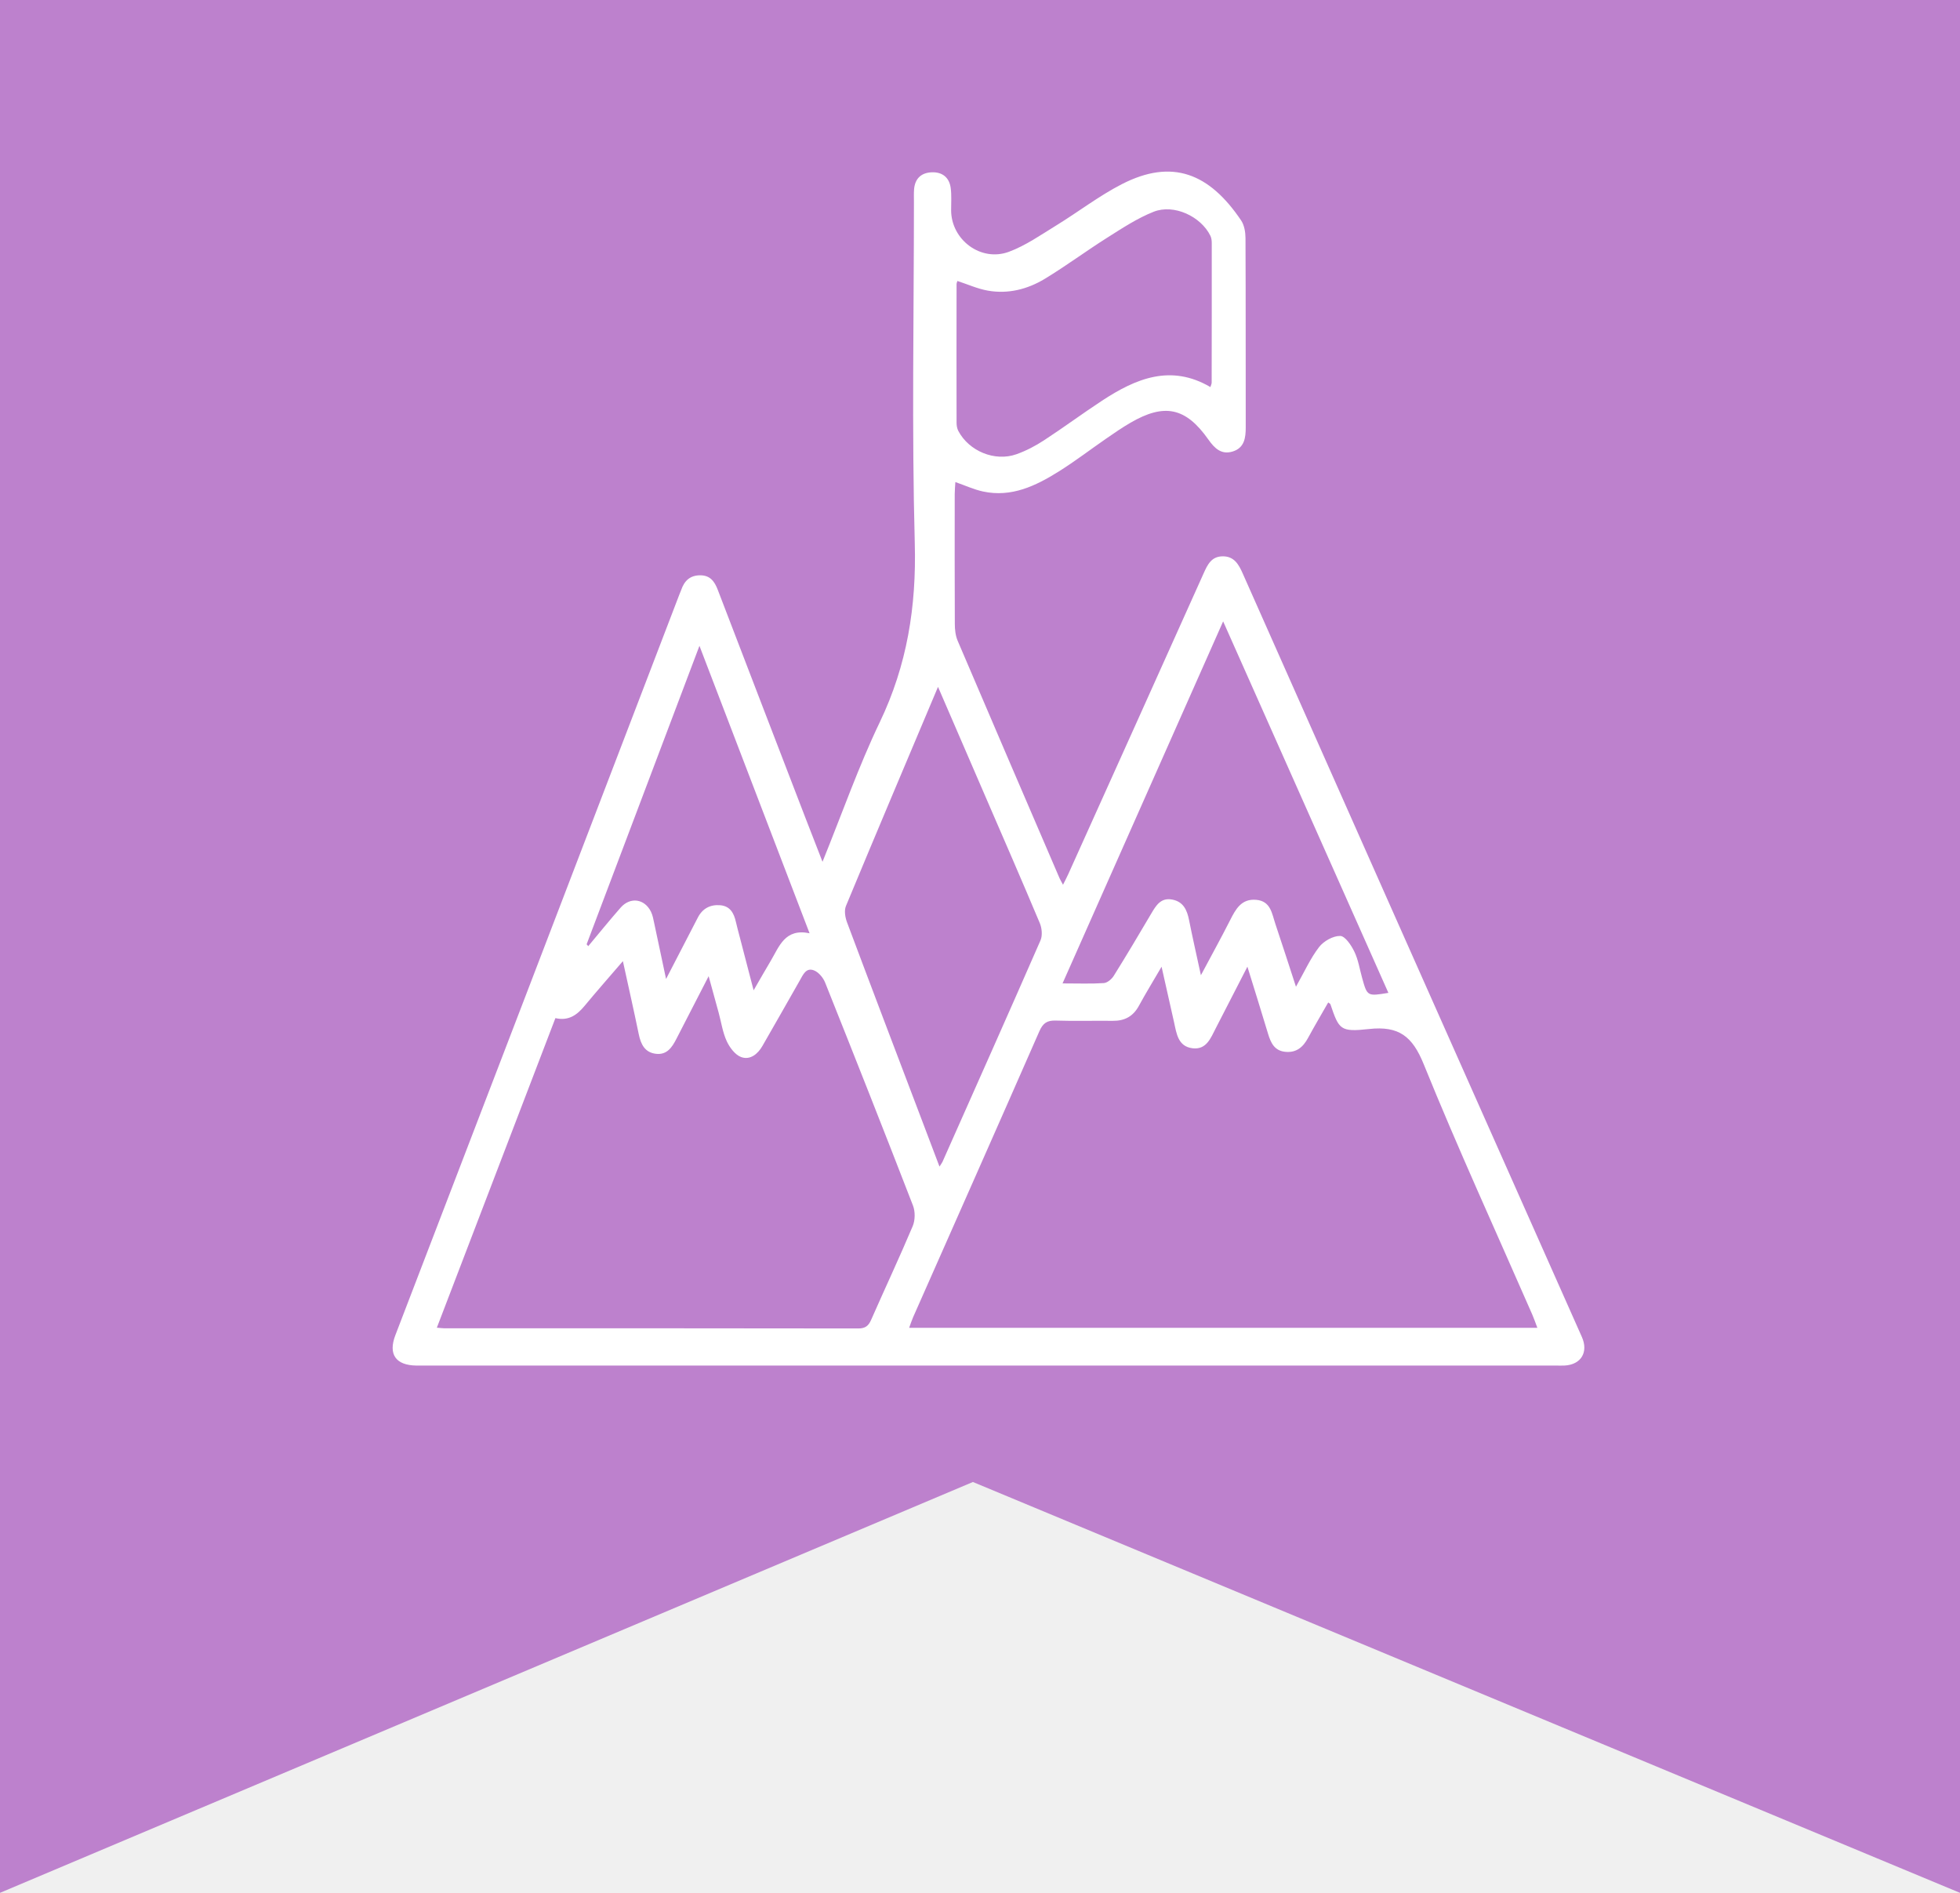
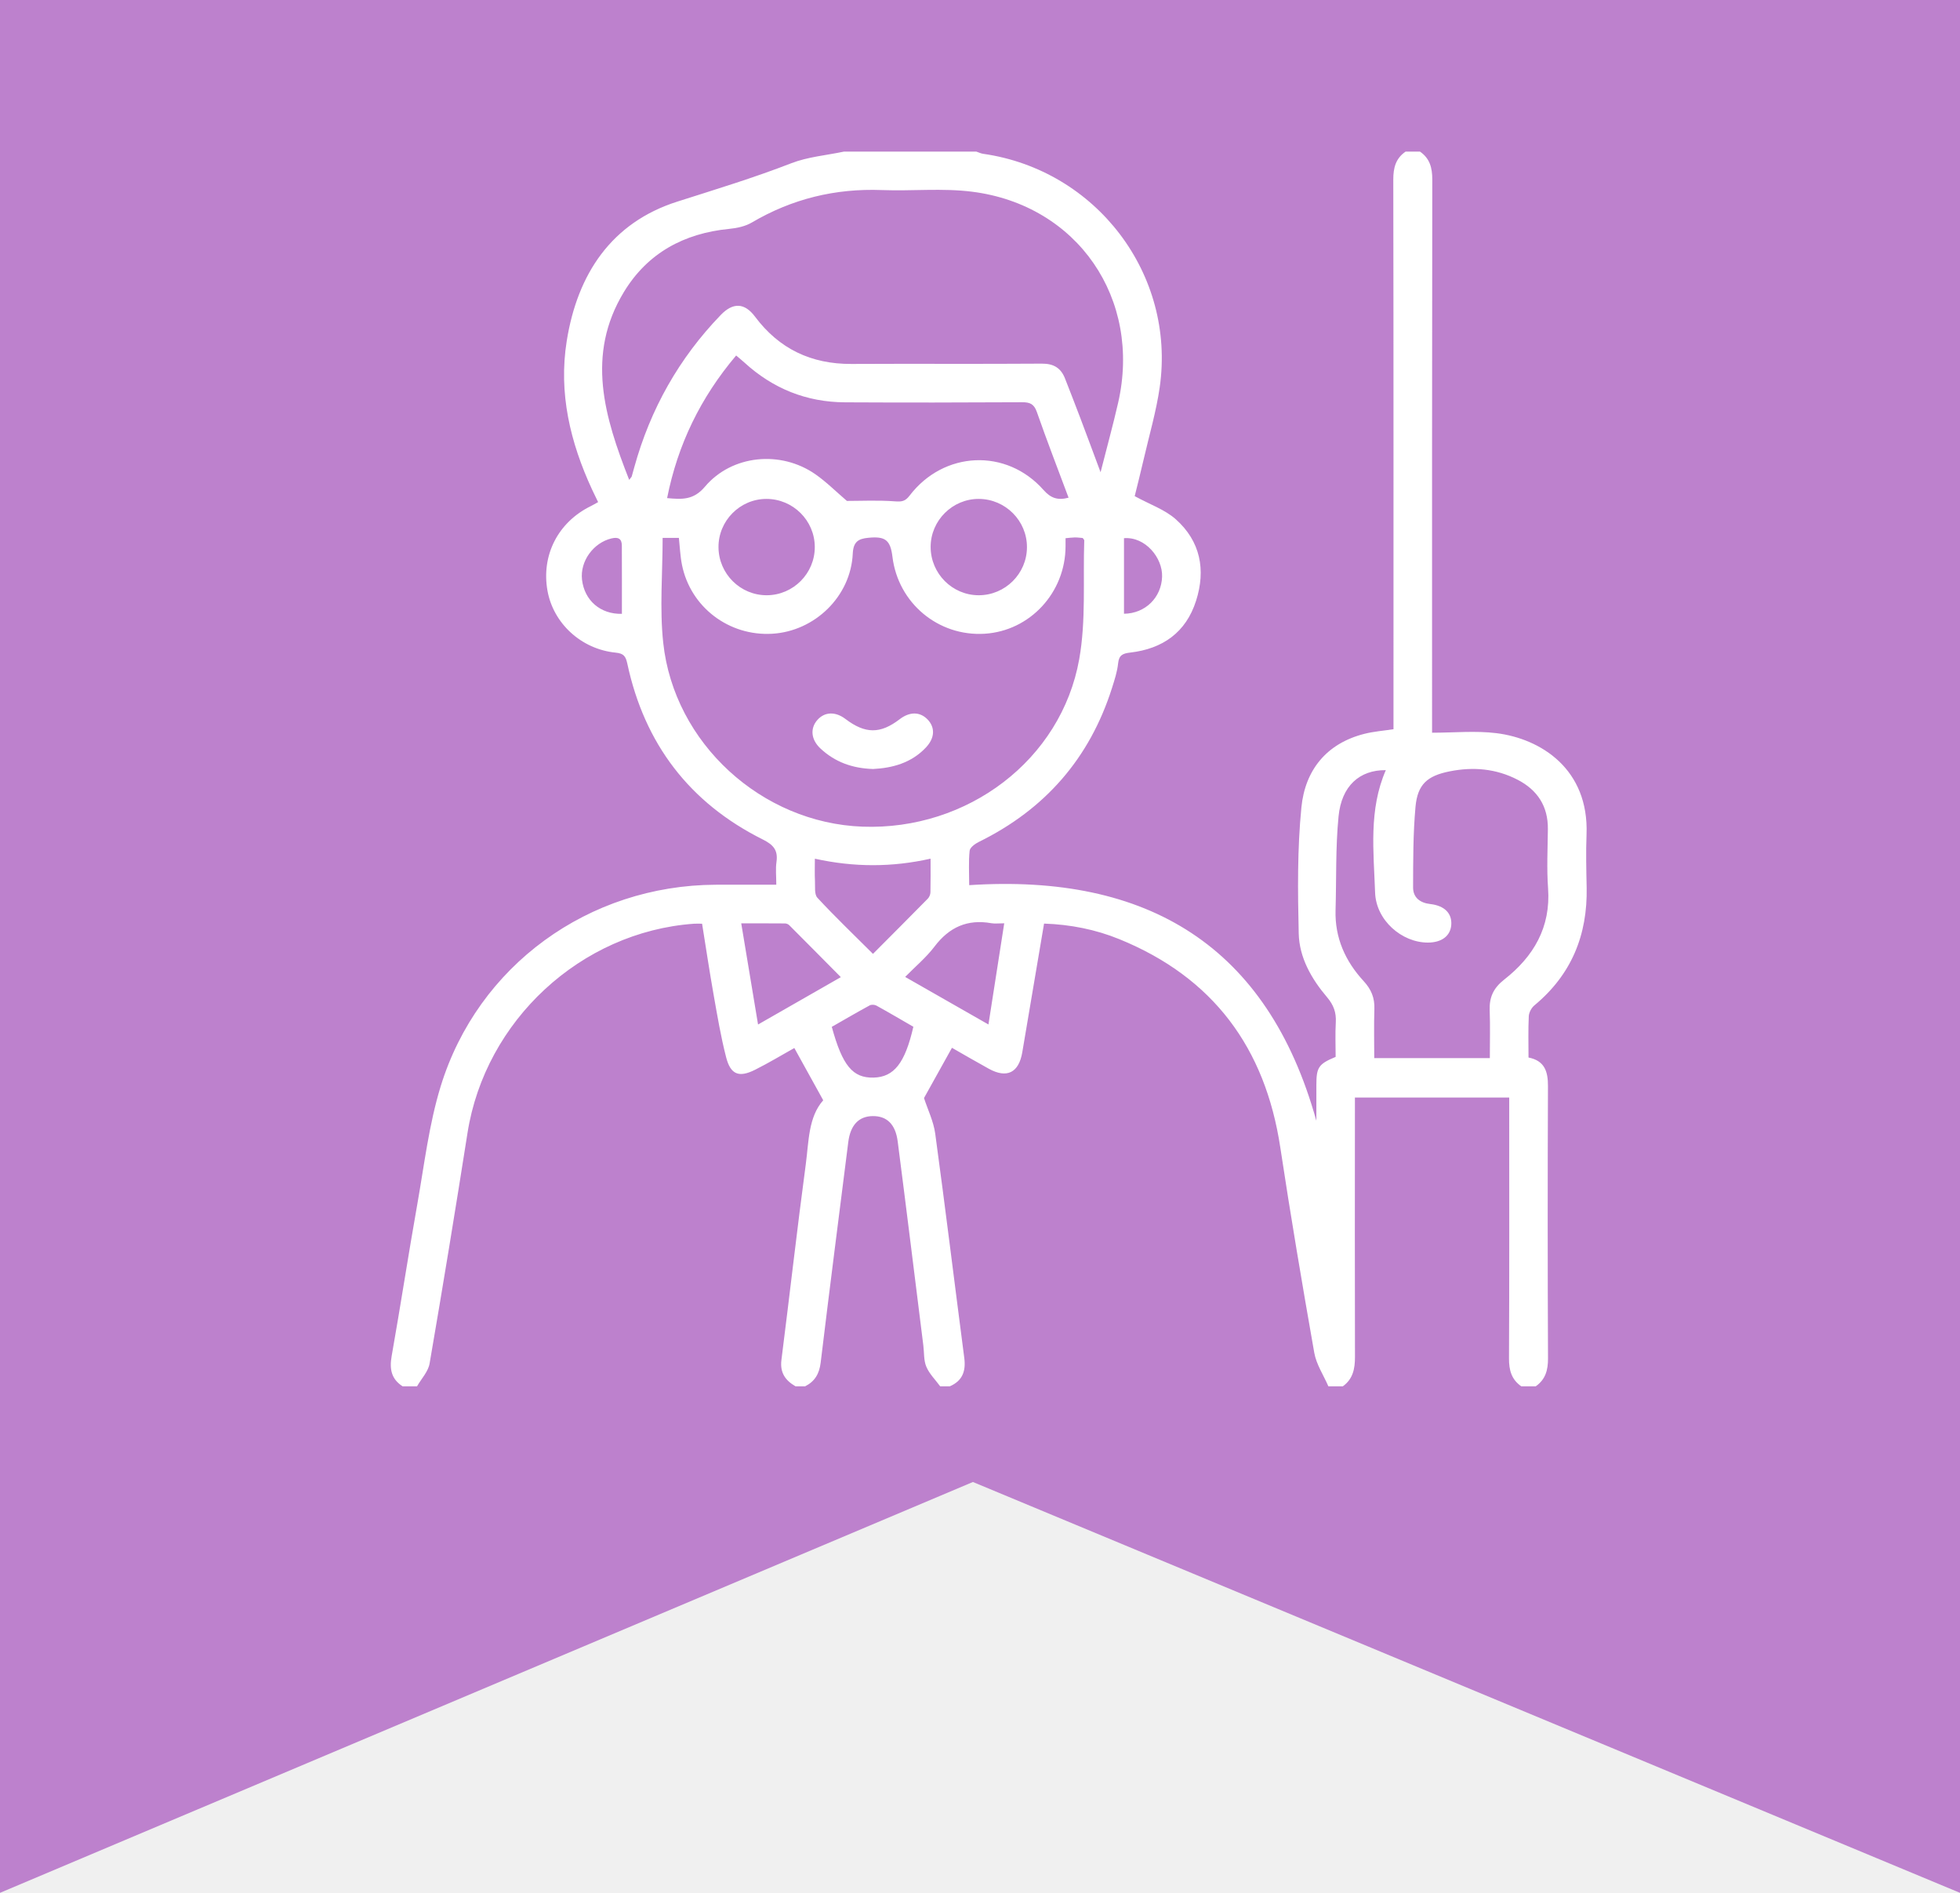
<svg xmlns="http://www.w3.org/2000/svg" width="116" height="112" viewBox="0 0 116 112" fill="none">
  <path d="M0 0H116V112L57.58 87.69L0 112V0Z" fill="#BD81CD" />
-   <path d="M48.679 50.992C49.855 48.092 50.815 45.346 52.065 42.74C53.688 39.357 54.241 35.884 54.14 32.141C53.959 25.407 54.089 18.664 54.09 11.925C54.09 11.681 54.079 11.435 54.099 11.193C54.154 10.556 54.531 10.217 55.149 10.195C55.772 10.173 56.183 10.501 56.266 11.122C56.324 11.554 56.29 11.999 56.291 12.439C56.293 14.185 58.045 15.514 59.71 14.899C60.699 14.533 61.597 13.901 62.507 13.343C63.815 12.541 65.043 11.59 66.401 10.894C69.372 9.372 71.572 10.248 73.454 13.043C73.642 13.322 73.71 13.73 73.713 14.08C73.731 17.815 73.72 21.551 73.727 25.287C73.728 25.91 73.647 26.496 72.965 26.712C72.297 26.923 71.891 26.541 71.519 26.012C70.175 24.103 68.913 23.842 66.891 25.022C66.407 25.304 65.944 25.624 65.483 25.942C64.538 26.593 63.627 27.294 62.656 27.901C61.295 28.752 59.86 29.444 58.179 29.082C57.642 28.967 57.132 28.729 56.542 28.524C56.529 28.763 56.505 28.996 56.504 29.229C56.502 31.793 56.497 34.357 56.51 36.921C56.511 37.254 56.549 37.614 56.678 37.915C58.676 42.601 60.693 47.28 62.706 51.96C62.752 52.065 62.813 52.162 62.913 52.351C63.046 52.085 63.143 51.903 63.227 51.716C65.901 45.782 68.578 39.849 71.242 33.91C71.473 33.394 71.705 32.926 72.357 32.918C73.043 32.91 73.313 33.401 73.549 33.933C76.436 40.44 79.324 46.946 82.215 53.451C86.015 62.005 89.82 70.558 93.622 79.111C94.019 80.003 93.576 80.744 92.608 80.799C92.438 80.809 92.266 80.801 92.095 80.801C69.709 80.801 47.322 80.801 24.935 80.801C24.837 80.801 24.74 80.802 24.642 80.801C23.418 80.785 22.966 80.131 23.399 79.003C26.002 72.222 28.607 65.442 31.208 58.661C34.21 50.833 37.208 43.003 40.209 35.173C40.243 35.083 40.287 34.994 40.318 34.903C40.503 34.364 40.843 34.039 41.445 34.041C42.036 34.043 42.292 34.409 42.482 34.904C44.2 39.387 45.926 43.868 47.651 48.349C47.965 49.158 48.281 49.969 48.679 50.992ZM68.746 57.201C68.23 58.086 67.798 58.79 67.404 59.514C67.063 60.143 66.556 60.413 65.852 60.403C64.729 60.389 63.605 60.426 62.483 60.388C61.968 60.371 61.724 60.542 61.513 61.021C59.036 66.669 56.533 72.306 54.038 77.947C53.954 78.139 53.891 78.341 53.806 78.569C66.226 78.569 78.574 78.569 90.987 78.569C90.876 78.279 90.794 78.031 90.689 77.791C88.531 72.854 86.282 67.954 84.258 62.963C83.59 61.315 82.786 60.694 81.028 60.887C79.313 61.076 79.25 60.923 78.739 59.423C78.727 59.388 78.674 59.368 78.609 59.315C78.207 60.019 77.797 60.71 77.415 61.415C77.123 61.956 76.731 62.298 76.08 62.238C75.427 62.178 75.211 61.708 75.047 61.164C74.664 59.887 74.263 58.614 73.826 57.199C73.159 58.498 72.561 59.667 71.959 60.831C71.657 61.413 71.407 62.127 70.579 62.026C69.72 61.921 69.633 61.16 69.485 60.487C69.256 59.451 69.02 58.417 68.746 57.201ZM25.854 78.561C26.077 78.579 26.174 78.594 26.27 78.594C34.445 78.596 42.621 78.592 50.797 78.606C51.209 78.606 51.398 78.456 51.556 78.098C52.37 76.246 53.231 74.415 54.017 72.552C54.165 72.201 54.172 71.688 54.033 71.332C52.327 66.924 50.588 62.528 48.834 58.139C48.719 57.852 48.456 57.532 48.183 57.422C47.711 57.23 47.531 57.667 47.336 58.012C46.604 59.307 45.863 60.596 45.124 61.888C44.845 62.378 44.392 62.734 43.872 62.55C43.513 62.423 43.186 61.986 43.012 61.61C42.77 61.087 42.688 60.491 42.534 59.926C42.354 59.266 42.172 58.606 41.94 57.762C41.236 59.13 40.632 60.297 40.033 61.467C39.778 61.967 39.474 62.427 38.831 62.355C38.167 62.282 37.928 61.796 37.804 61.195C37.517 59.801 37.202 58.412 36.865 56.871C36.042 57.828 35.305 58.664 34.595 59.521C34.147 60.062 33.644 60.423 32.871 60.242C30.538 66.336 28.213 72.405 25.854 78.561ZM55.515 40.642C53.647 45.07 51.84 49.334 50.065 53.611C49.954 53.879 50.02 54.28 50.129 54.572C51.574 58.43 53.042 62.28 54.504 66.131C54.862 67.073 55.22 68.017 55.602 69.027C55.702 68.872 55.749 68.815 55.778 68.75C57.719 64.383 59.666 60.019 61.581 55.641C61.704 55.358 61.665 54.921 61.54 54.623C60.473 52.083 59.37 49.559 58.277 47.03C57.38 44.953 56.481 42.876 55.515 40.642ZM72.39 36.767C69.189 43.98 66.065 51.02 62.885 58.189C63.829 58.189 64.583 58.22 65.33 58.169C65.538 58.154 65.795 57.935 65.917 57.739C66.679 56.518 67.415 55.281 68.145 54.041C68.429 53.559 68.714 53.1 69.381 53.229C70.038 53.356 70.254 53.848 70.372 54.438C70.575 55.456 70.806 56.468 71.074 57.705C71.72 56.492 72.279 55.48 72.801 54.451C73.133 53.794 73.47 53.167 74.347 53.243C75.211 53.318 75.277 54.064 75.482 54.671C75.882 55.858 76.264 57.052 76.7 58.385C77.202 57.498 77.554 56.706 78.067 56.039C78.338 55.687 78.895 55.373 79.317 55.38C79.609 55.385 79.972 55.93 80.154 56.306C80.385 56.78 80.467 57.328 80.61 57.844C80.918 58.956 80.916 58.956 82.17 58.748C78.928 51.463 75.695 44.196 72.39 36.767ZM56.662 16.625C56.646 16.685 56.613 16.751 56.613 16.815C56.61 19.547 56.607 22.279 56.613 25.011C56.613 25.174 56.641 25.355 56.716 25.497C57.349 26.697 58.878 27.331 60.158 26.877C60.725 26.676 61.276 26.388 61.781 26.058C62.944 25.3 64.061 24.471 65.222 23.709C67.217 22.401 69.285 21.526 71.637 22.903C71.675 22.773 71.711 22.707 71.711 22.642C71.716 19.885 71.719 17.129 71.716 14.373C71.716 14.231 71.696 14.075 71.635 13.95C71.073 12.805 69.479 12.054 68.276 12.53C67.316 12.91 66.429 13.495 65.549 14.051C64.293 14.842 63.099 15.733 61.83 16.501C60.809 17.118 59.659 17.409 58.46 17.196C57.852 17.088 57.271 16.823 56.662 16.625ZM34.719 55.873C34.751 55.91 34.783 55.947 34.815 55.984C35.454 55.222 36.077 54.449 36.733 53.703C37.301 53.057 38.147 53.177 38.526 53.945C38.631 54.159 38.672 54.408 38.723 54.646C38.945 55.671 39.16 56.696 39.42 57.927C40.119 56.576 40.711 55.432 41.302 54.289C41.581 53.751 42.04 53.515 42.625 53.563C43.208 53.611 43.437 54.031 43.552 54.545C43.617 54.831 43.695 55.112 43.768 55.395C44.033 56.413 44.298 57.431 44.602 58.598C44.997 57.916 45.296 57.387 45.607 56.867C46.121 56.005 46.452 54.917 47.913 55.222C45.718 49.492 43.59 43.939 41.396 38.214C39.126 44.216 36.922 50.044 34.719 55.873Z" fill="white" />
+   <path d="M24.682 82.028C24.397 82.028 24.111 82.028 23.826 82.028C23.158 81.596 23.044 81.005 23.179 80.243C23.709 77.25 24.167 74.244 24.698 71.251C25.111 68.915 25.389 66.528 26.082 64.274C28.284 57.117 34.849 52.386 42.345 52.35C43.526 52.344 44.707 52.349 45.944 52.349C45.944 51.845 45.895 51.415 45.955 51.001C46.054 50.306 45.773 49.986 45.144 49.672C40.809 47.508 38.148 44.014 37.13 39.282C37.034 38.837 36.922 38.664 36.438 38.617C34.4 38.415 32.748 36.884 32.402 34.954C32.026 32.851 33.028 30.896 34.968 29.946C35.109 29.877 35.243 29.795 35.399 29.71C35.266 29.435 35.15 29.203 35.041 28.967C33.748 26.172 33.049 23.264 33.541 20.178C34.172 16.217 36.186 13.172 40.081 11.931C42.347 11.208 44.613 10.52 46.832 9.659C47.809 9.28 48.9 9.192 49.94 8.972C52.556 8.972 55.172 8.972 57.788 8.972C57.92 9.016 58.048 9.081 58.183 9.1C64.885 10.056 69.591 16.236 68.637 22.908C68.433 24.336 68.02 25.735 67.695 27.144C67.511 27.942 67.309 28.735 67.156 29.357C68.058 29.851 68.946 30.153 69.591 30.729C71.043 32.024 71.374 33.713 70.788 35.547C70.189 37.427 68.806 38.391 66.893 38.613C66.443 38.665 66.225 38.763 66.174 39.253C66.123 39.744 65.964 40.227 65.814 40.701C64.494 44.864 61.854 47.887 57.939 49.812C57.715 49.922 57.408 50.142 57.387 50.338C57.317 50.987 57.361 51.648 57.361 52.375C67.927 51.686 75.018 55.971 77.9 66.295C77.883 66.354 77.907 66.31 77.907 66.265C77.909 65.576 77.909 64.887 77.908 64.197C77.907 63.153 78.039 62.956 79.048 62.537C79.048 61.864 79.018 61.174 79.057 60.489C79.091 59.909 78.927 59.462 78.543 59.01C77.619 57.924 76.896 56.664 76.863 55.232C76.805 52.745 76.777 50.239 77.022 47.769C77.239 45.579 78.498 43.987 80.758 43.419C81.301 43.282 81.868 43.24 82.472 43.148C82.472 42.854 82.472 42.573 82.472 42.292C82.472 31.736 82.478 21.181 82.46 10.626C82.459 9.931 82.602 9.374 83.186 8.972C83.471 8.972 83.757 8.972 84.042 8.972C84.623 9.375 84.769 9.93 84.768 10.626C84.75 21.295 84.755 31.965 84.755 42.634C84.755 42.915 84.755 43.197 84.755 43.355C86.067 43.355 87.329 43.23 88.558 43.381C91.189 43.706 94.047 45.505 93.897 49.382C93.856 50.426 93.882 51.473 93.904 52.518C93.961 55.326 93.002 57.672 90.814 59.486C90.639 59.63 90.49 59.906 90.479 60.128C90.439 60.933 90.463 61.74 90.463 62.574C91.418 62.762 91.618 63.403 91.614 64.263C91.593 69.633 91.593 75.004 91.617 80.374C91.62 81.071 91.468 81.623 90.891 82.028C90.605 82.028 90.32 82.028 90.034 82.028C89.454 81.624 89.304 81.071 89.308 80.374C89.332 75.478 89.321 70.581 89.321 65.684C89.321 65.434 89.321 65.185 89.321 64.942C86.227 64.942 83.24 64.942 80.189 64.942C80.189 65.233 80.189 65.489 80.189 65.744C80.187 70.594 80.179 75.443 80.192 80.292C80.194 80.991 80.072 81.597 79.475 82.028C79.189 82.028 78.904 82.028 78.618 82.028C78.332 81.368 77.905 80.733 77.783 80.043C77.07 76 76.386 71.951 75.772 67.892C74.88 62.002 71.801 57.835 66.252 55.573C64.841 54.998 63.359 54.703 61.791 54.649C61.356 57.219 60.931 59.743 60.502 62.267C60.295 63.477 59.59 63.826 58.523 63.239C57.761 62.819 57.009 62.38 56.34 61.999C55.753 63.053 55.197 64.053 54.686 64.972C54.908 65.657 55.251 66.351 55.35 67.077C55.952 71.499 56.493 75.929 57.07 80.354C57.171 81.133 56.96 81.706 56.214 82.028C56.024 82.028 55.834 82.028 55.643 82.028C55.363 81.646 55.005 81.296 54.824 80.871C54.663 80.494 54.7 80.033 54.646 79.609C54.143 75.585 53.648 71.56 53.129 67.539C52.998 66.514 52.482 66.032 51.653 66.04C50.827 66.047 50.331 66.572 50.205 67.57C49.656 71.923 49.095 76.274 48.57 80.629C48.49 81.287 48.225 81.737 47.652 82.028C47.461 82.028 47.271 82.028 47.081 82.028C46.477 81.681 46.152 81.219 46.248 80.465C46.739 76.603 47.174 72.733 47.691 68.875C47.87 67.533 47.838 66.103 48.721 65.103C48.129 64.031 47.577 63.033 47.011 62.011C46.295 62.411 45.504 62.891 44.679 63.303C43.734 63.775 43.239 63.585 42.976 62.563C42.663 61.349 42.455 60.105 42.236 58.869C41.989 57.474 41.78 56.071 41.552 54.656C41.342 54.656 41.201 54.647 41.061 54.658C34.37 55.142 28.713 60.392 27.668 67.041C26.953 71.589 26.208 76.132 25.427 80.669C25.35 81.15 24.941 81.576 24.682 82.028ZM65.136 27.943C65.517 26.444 65.875 25.146 66.175 23.834C67.58 17.689 63.783 12.135 57.536 11.344C55.779 11.121 53.975 11.314 52.195 11.246C49.434 11.141 46.879 11.764 44.496 13.166C44.108 13.394 43.613 13.499 43.156 13.543C40.479 13.804 38.319 14.976 36.922 17.282C34.667 21.006 35.77 24.668 37.238 28.395C37.341 28.256 37.377 28.226 37.389 28.189C37.443 28.008 37.49 27.824 37.541 27.641C38.49 24.208 40.184 21.198 42.659 18.635C43.386 17.881 44.071 17.915 44.684 18.735C46.112 20.646 48.015 21.547 50.393 21.535C54.148 21.515 57.904 21.544 61.659 21.517C62.36 21.512 62.788 21.773 63.032 22.397C63.335 23.17 63.637 23.944 63.931 24.72C64.315 25.733 64.691 26.75 65.136 27.943ZM39.217 31.828C39.217 33.919 39.033 35.996 39.252 38.031C39.892 43.986 45.084 48.697 51.049 48.914C57.256 49.142 62.809 44.969 63.873 39C64.28 36.714 64.091 34.321 64.17 31.976C64.172 31.939 64.123 31.899 64.079 31.834C63.935 31.823 63.772 31.798 63.609 31.8C63.429 31.803 63.25 31.83 63.063 31.846C63.063 32.044 63.063 32.185 63.063 32.327C63.056 35.067 60.956 37.334 58.273 37.499C55.528 37.667 53.152 35.683 52.818 32.943C52.697 31.952 52.395 31.719 51.381 31.822C50.804 31.879 50.502 32.049 50.469 32.766C50.35 35.292 48.22 37.352 45.704 37.499C43.139 37.65 40.864 35.923 40.361 33.419C40.257 32.897 40.237 32.356 40.179 31.828C39.819 31.828 39.495 31.828 39.217 31.828ZM88.174 62.608C88.174 61.626 88.2 60.704 88.165 59.785C88.136 59.011 88.384 58.465 89.024 57.963C90.759 56.604 91.787 54.875 91.62 52.556C91.537 51.397 91.595 50.228 91.609 49.063C91.625 47.706 90.992 46.746 89.818 46.138C88.547 45.479 87.195 45.362 85.798 45.641C84.481 45.903 83.895 46.401 83.774 47.745C83.631 49.326 83.636 50.922 83.632 52.51C83.631 53.114 84.048 53.425 84.652 53.493C85.5 53.589 85.948 54.053 85.89 54.742C85.835 55.387 85.314 55.774 84.502 55.773C82.964 55.771 81.439 54.456 81.383 52.811C81.3 50.385 80.995 47.915 82.018 45.57C80.472 45.554 79.397 46.494 79.22 48.308C79.04 50.146 79.097 52.006 79.043 53.856C78.996 55.494 79.623 56.878 80.704 58.05C81.161 58.546 81.364 59.049 81.341 59.708C81.309 60.67 81.333 61.635 81.333 62.609C83.651 62.608 85.859 62.608 88.174 62.608ZM63.242 29.449C62.611 27.759 61.961 26.083 61.368 24.386C61.202 23.912 60.969 23.798 60.497 23.801C57.002 23.82 53.507 23.824 50.011 23.806C47.729 23.794 45.743 22.994 44.057 21.452C43.907 21.315 43.748 21.189 43.568 21.035C41.465 23.521 40.112 26.297 39.482 29.473C40.359 29.553 41.043 29.6 41.718 28.801C43.319 26.906 46.211 26.636 48.257 28.062C48.91 28.517 49.481 29.092 50.123 29.64C50.956 29.64 51.968 29.59 52.969 29.665C53.373 29.696 53.577 29.662 53.832 29.327C55.856 26.675 59.564 26.509 61.759 28.992C62.188 29.476 62.597 29.619 63.242 29.449ZM45.384 35.221C46.953 35.213 48.229 33.927 48.222 32.36C48.216 30.794 46.931 29.521 45.359 29.521C43.795 29.521 42.511 30.817 42.523 32.383C42.534 33.954 43.819 35.228 45.384 35.221ZM57.921 35.221C59.49 35.223 60.775 33.947 60.779 32.38C60.784 30.814 59.508 29.531 57.936 29.521C56.373 29.511 55.078 30.798 55.079 32.362C55.08 33.935 56.356 35.219 57.921 35.221ZM48.227 50.81C48.227 51.306 48.211 51.708 48.232 52.108C48.251 52.453 48.185 52.914 48.376 53.12C49.419 54.246 50.53 55.308 51.666 56.441C52.779 55.323 53.851 54.253 54.912 53.173C55.001 53.083 55.064 52.926 55.067 52.799C55.082 52.161 55.074 51.523 55.074 50.808C52.786 51.322 50.552 51.32 48.227 50.81ZM49.764 57.818C48.709 56.755 47.712 55.746 46.709 54.743C46.649 54.683 46.542 54.641 46.456 54.64C45.616 54.633 44.775 54.635 43.869 54.635C44.209 56.678 44.528 58.603 44.864 60.621C46.543 59.66 48.12 58.758 49.764 57.818ZM59.434 54.632C59.093 54.632 58.877 54.663 58.672 54.627C57.253 54.374 56.176 54.862 55.306 56.01C54.818 56.655 54.179 57.185 53.57 57.805C55.262 58.771 56.843 59.674 58.5 60.619C58.814 58.599 59.117 56.662 59.434 54.632ZM54.056 60.754C53.339 60.34 52.609 59.91 51.868 59.501C51.763 59.443 51.575 59.433 51.473 59.488C50.711 59.903 49.961 60.341 49.228 60.759C49.859 63.064 50.47 63.792 51.703 63.762C52.91 63.731 53.56 62.913 54.056 60.754ZM36.806 36.321C36.806 34.976 36.81 33.628 36.803 32.282C36.801 31.872 36.587 31.764 36.192 31.858C35.117 32.114 34.32 33.212 34.446 34.301C34.589 35.526 35.531 36.352 36.806 36.321ZM66.522 36.316C67.787 36.302 68.735 35.354 68.777 34.127C68.816 33.011 67.788 31.747 66.522 31.844C66.522 33.333 66.522 34.824 66.522 36.316Z" fill="white" />
+   <path d="M51.677 45.502C50.434 45.465 49.413 45.085 48.561 44.292C47.997 43.767 47.933 43.095 48.381 42.594C48.811 42.113 49.444 42.092 50.034 42.54C51.209 43.431 52.098 43.435 53.244 42.558C53.842 42.099 54.451 42.106 54.9 42.574C55.348 43.042 55.334 43.659 54.803 44.225C53.939 45.148 52.81 45.444 51.677 45.502Z" fill="white" />
</svg>
